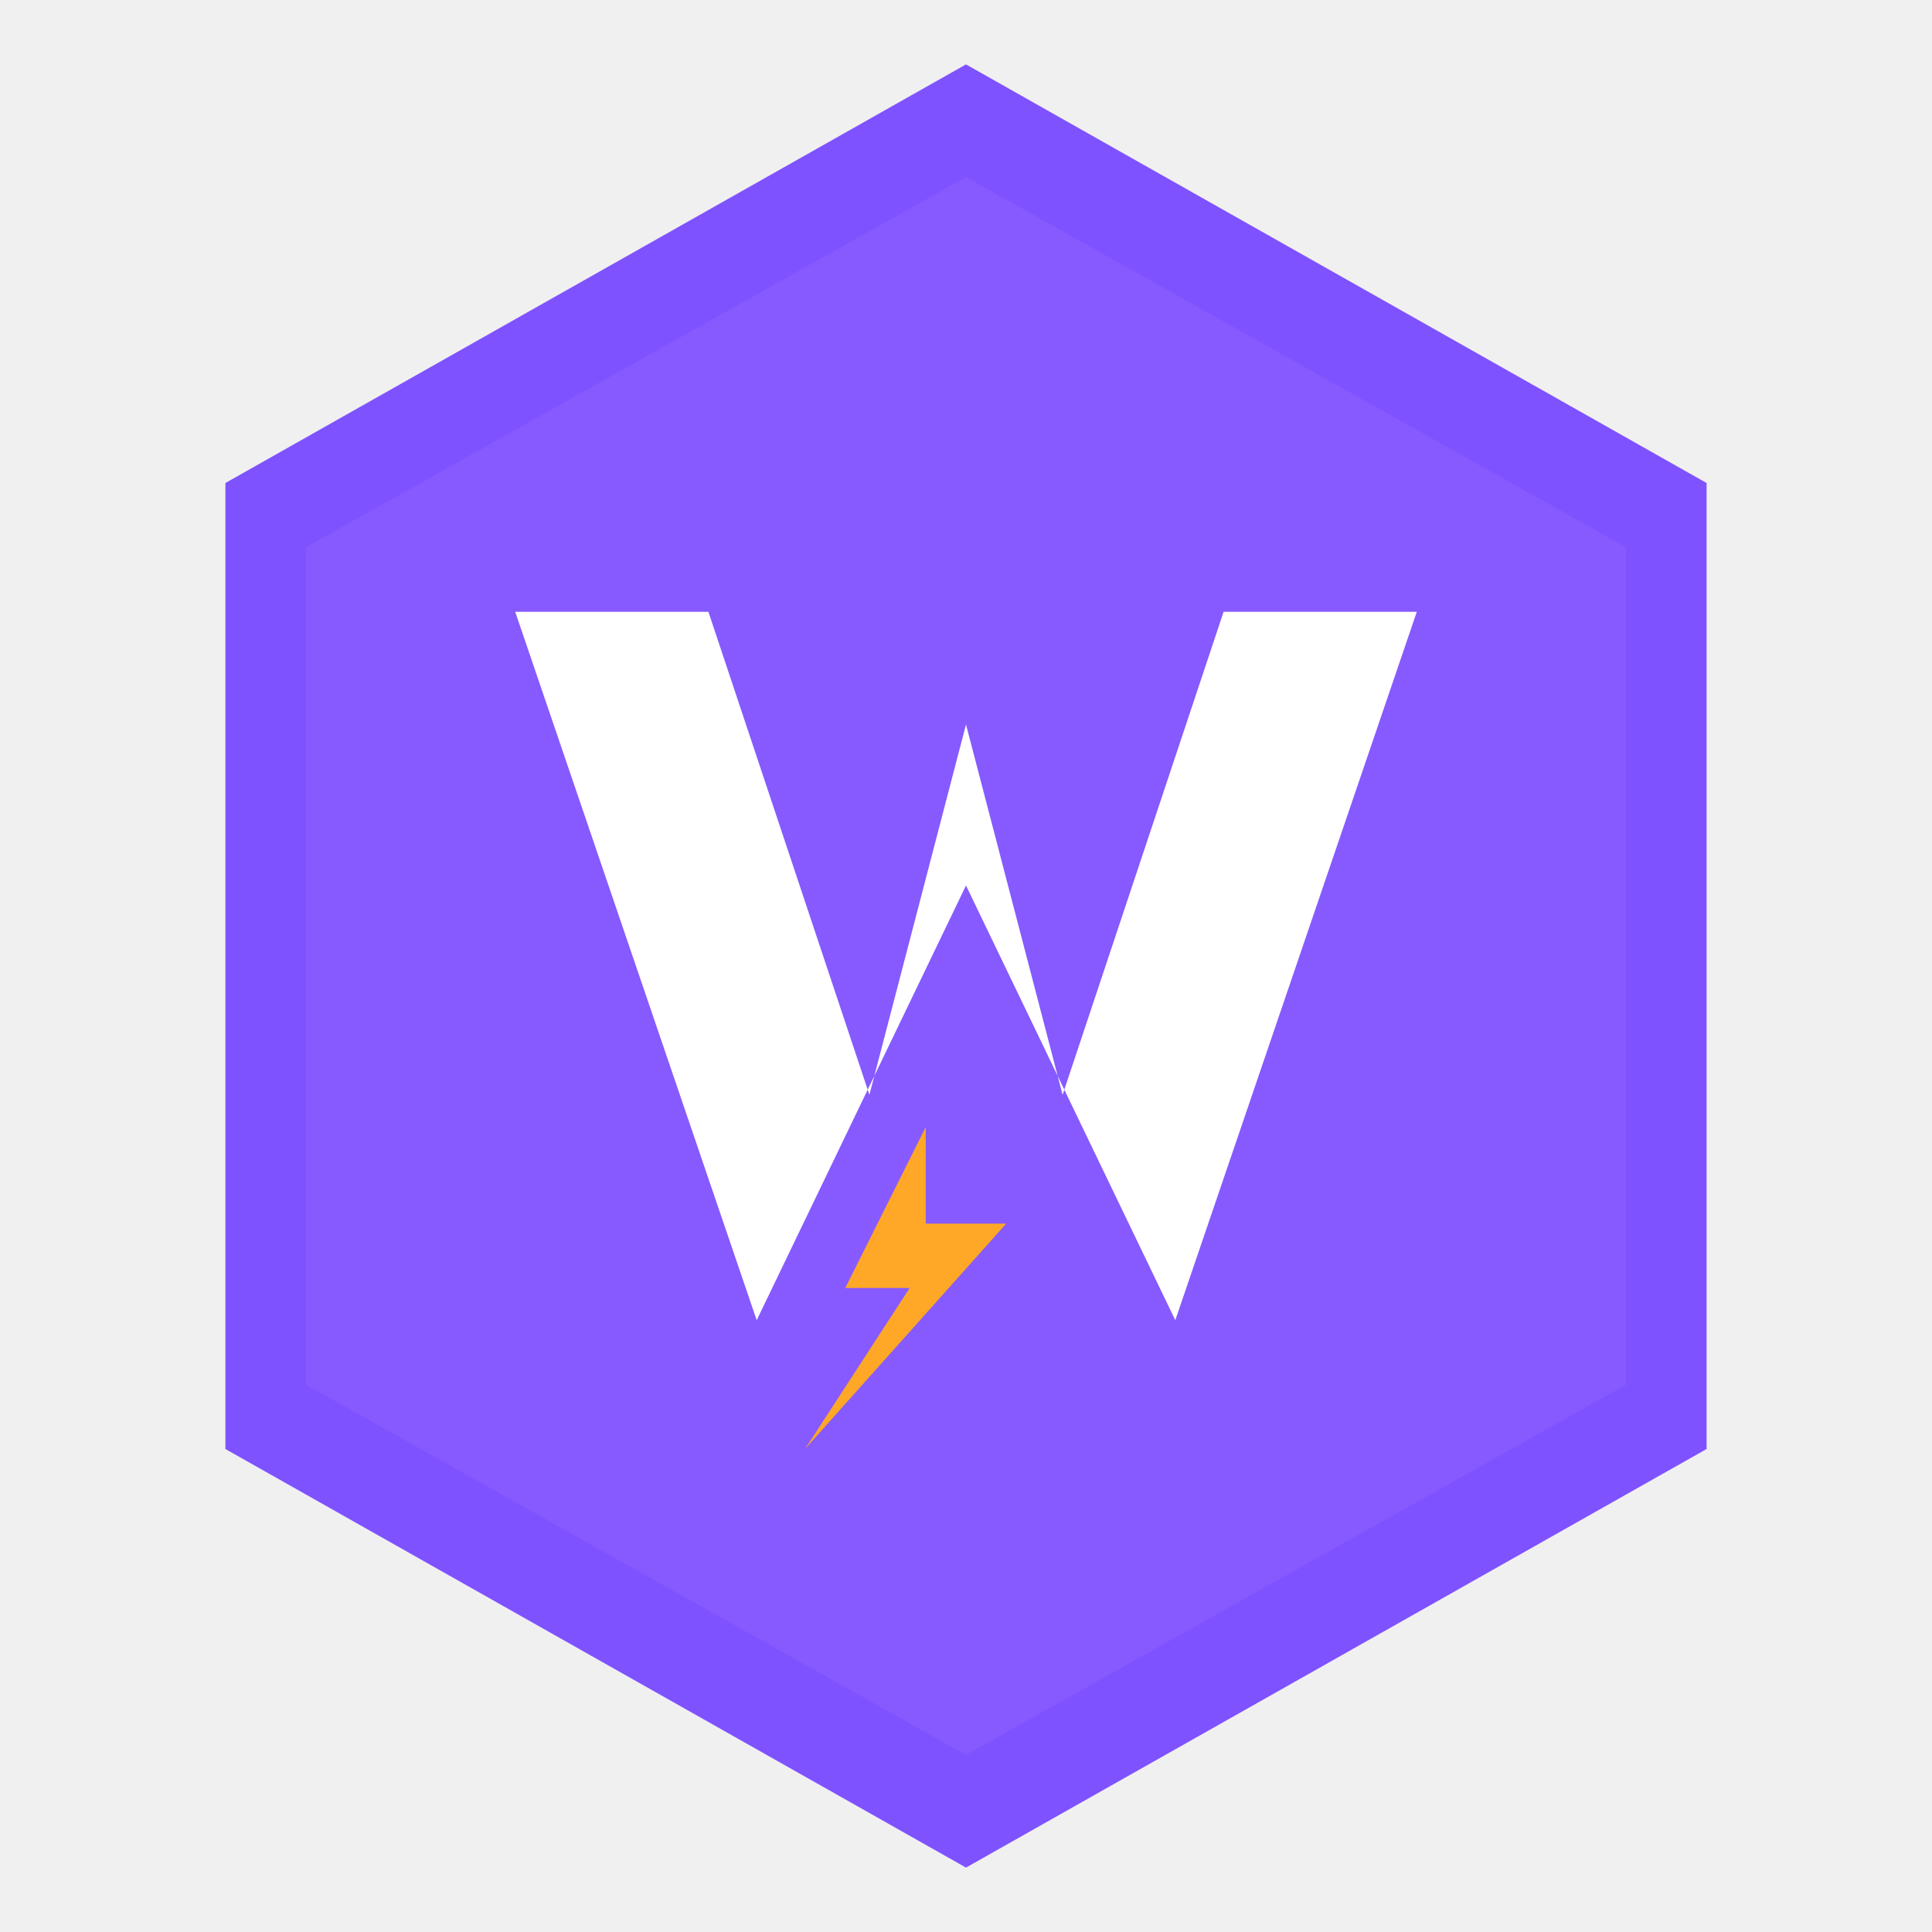
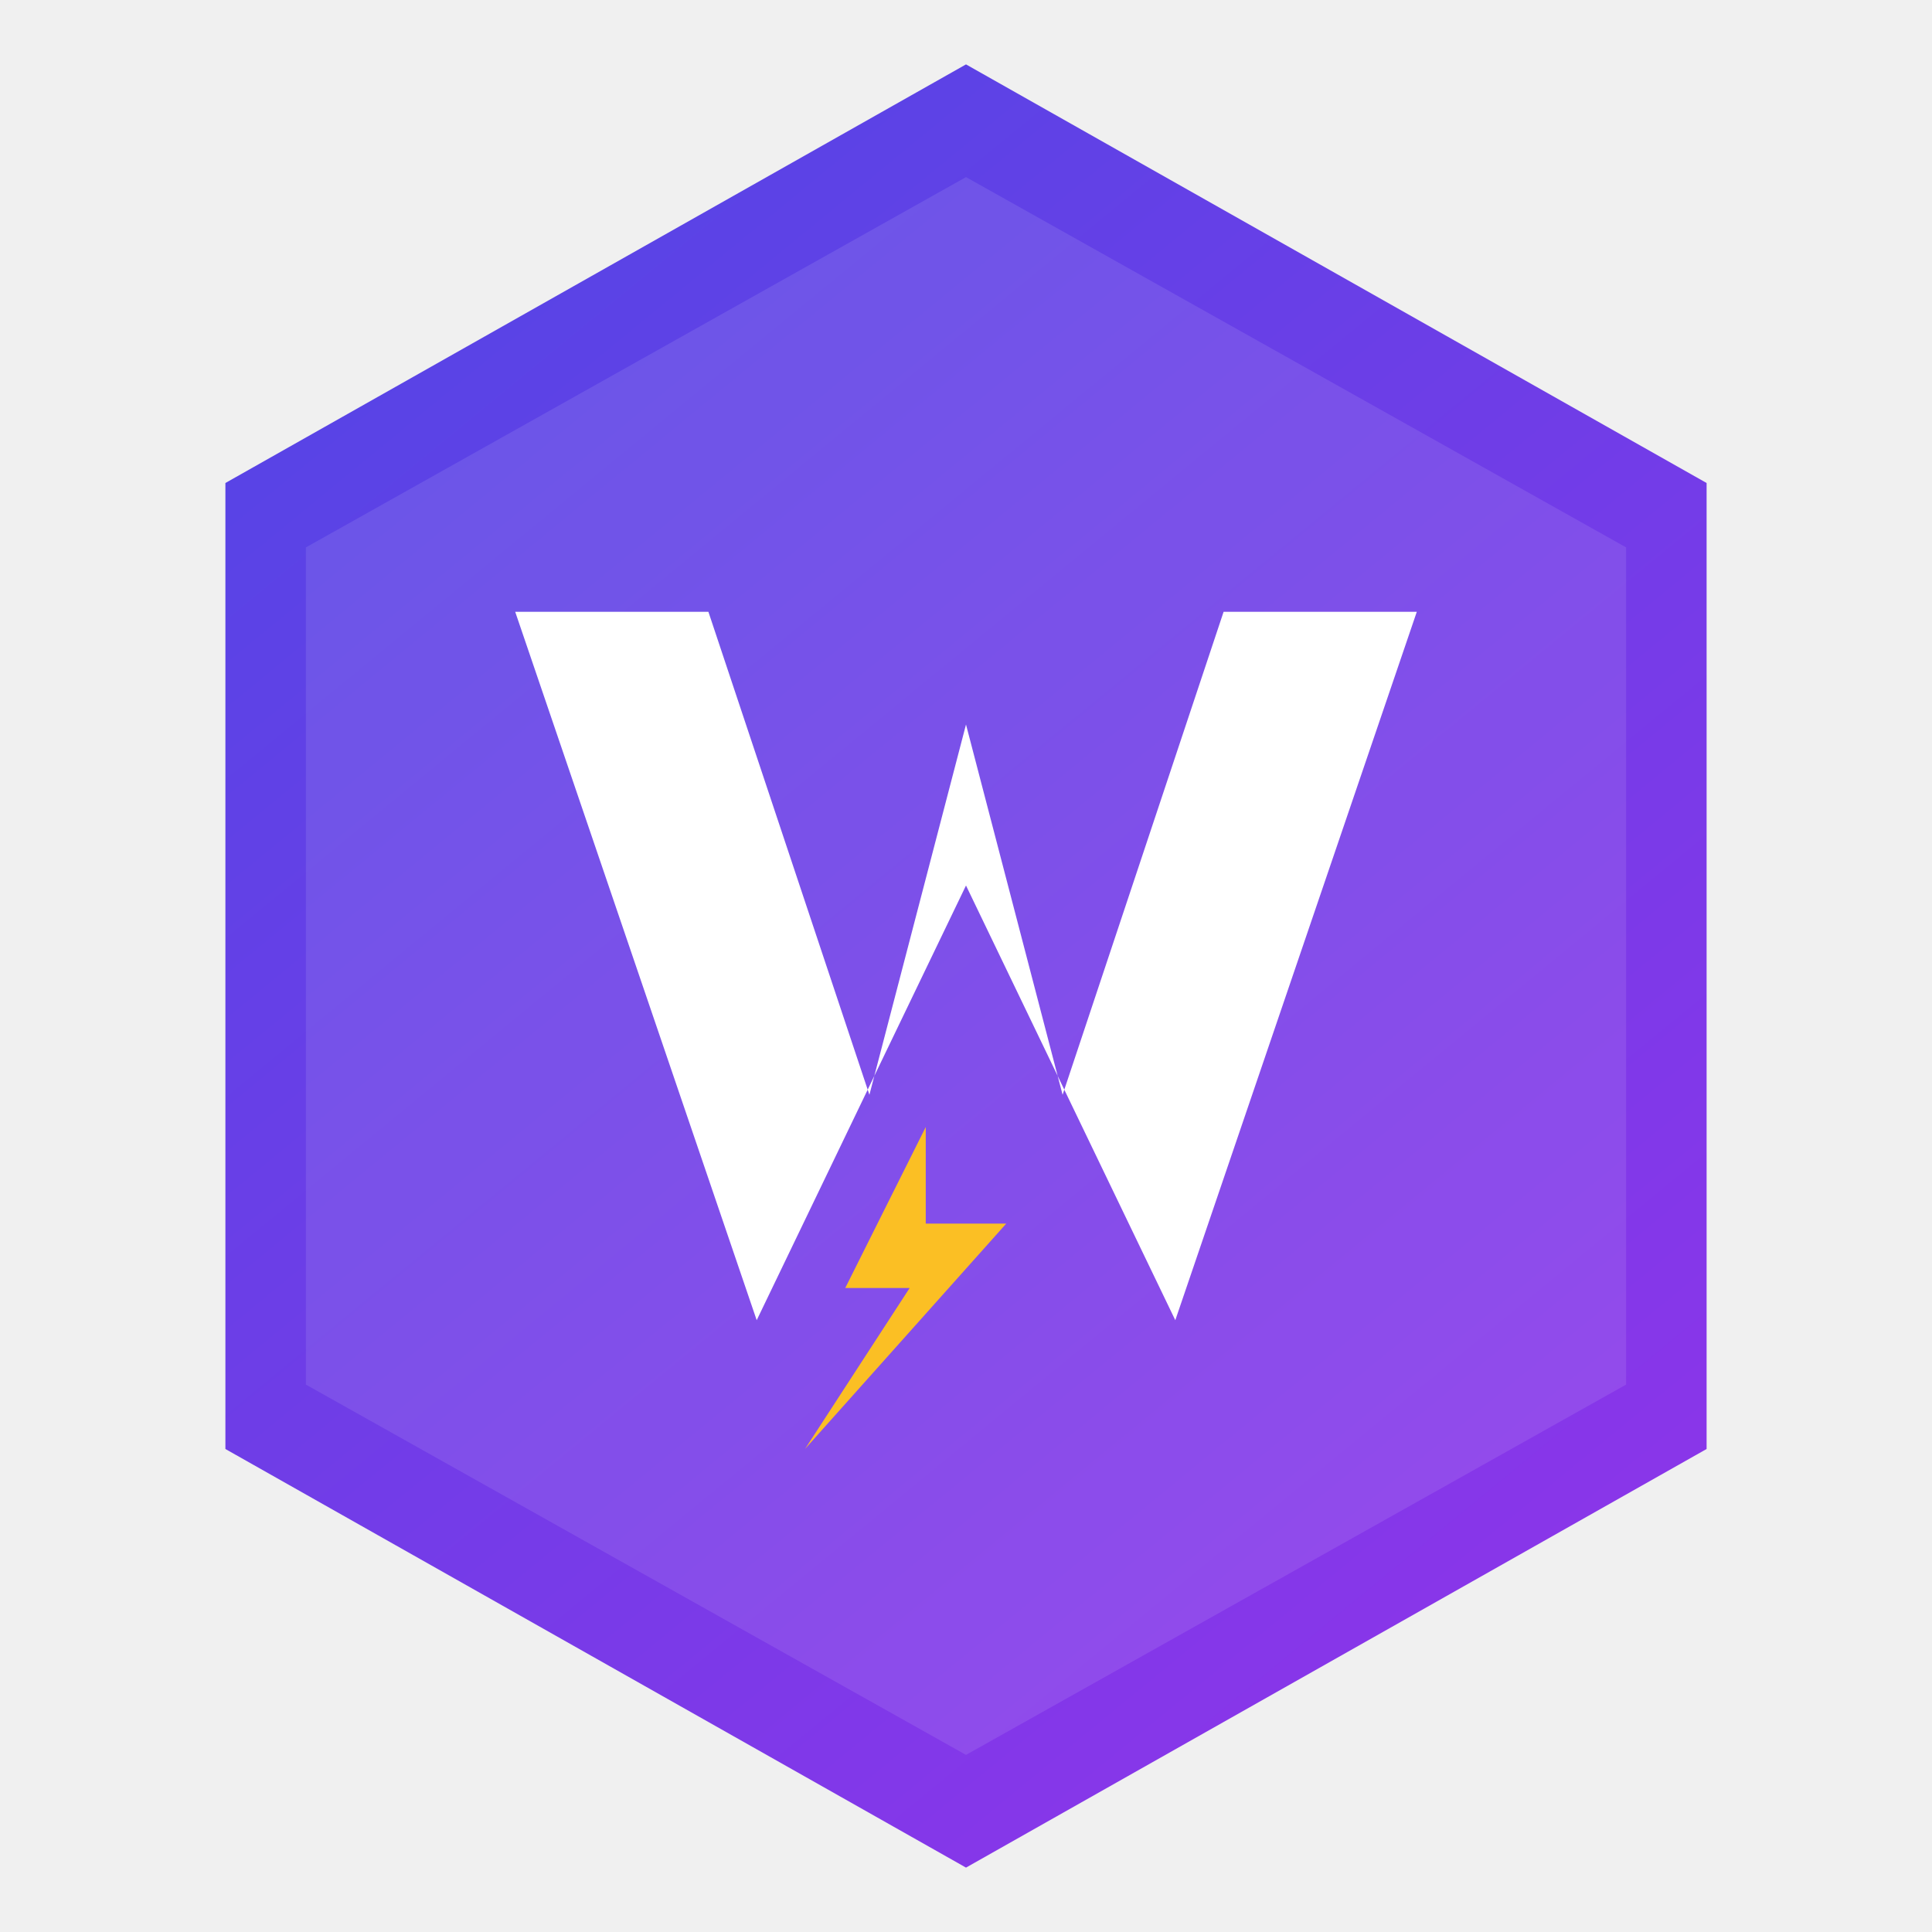
<svg xmlns="http://www.w3.org/2000/svg" width="240" height="240" viewBox="0 0 240 240" fill="none">
-   <path d="M120 8 L212 60 L212 180 L120 232 L28 180 L28 60 Z" fill="#7F52FF" />
-   <path d="M120 22 L202 68 L202 172 L120 218 L38 172 L38 68 Z" fill="#936AFF" fill-opacity="0.35" />
+   <defs>
+     <linearGradient id="bgGrad" x1="28" y1="8" x2="212" y2="232" gradientUnits="userSpaceOnUse">
+       <stop offset="0%" stop-color="#4F46E5" />
+       <stop offset="100%" stop-color="#9333EA" />
+     </linearGradient>
+   </defs>
+   <path d="M120 8 L212 60 L212 180 L120 232 L28 180 L28 60 Z" fill="url(#bgGrad)" />
+   <path d="M120 22 L202 68 L202 172 L120 218 L38 172 L38 68 Z" fill="#FFFFFF" fill-opacity="0.1" />
  <path d="M64 76 L94 164 L120 110 L146 164 L176 76 L152 76 L132 136 L120 90 L108 136 L88 76 Z" fill="white" />
-   <path d="M115 140 L105 160 L113 160 L100 180 L125 152 L115 152 Z" fill="#FFA726" />
+   <path d="M115 140 L105 160 L113 160 L100 180 L125 152 L115 152 Z" fill="#FBBF24" />
</svg>
